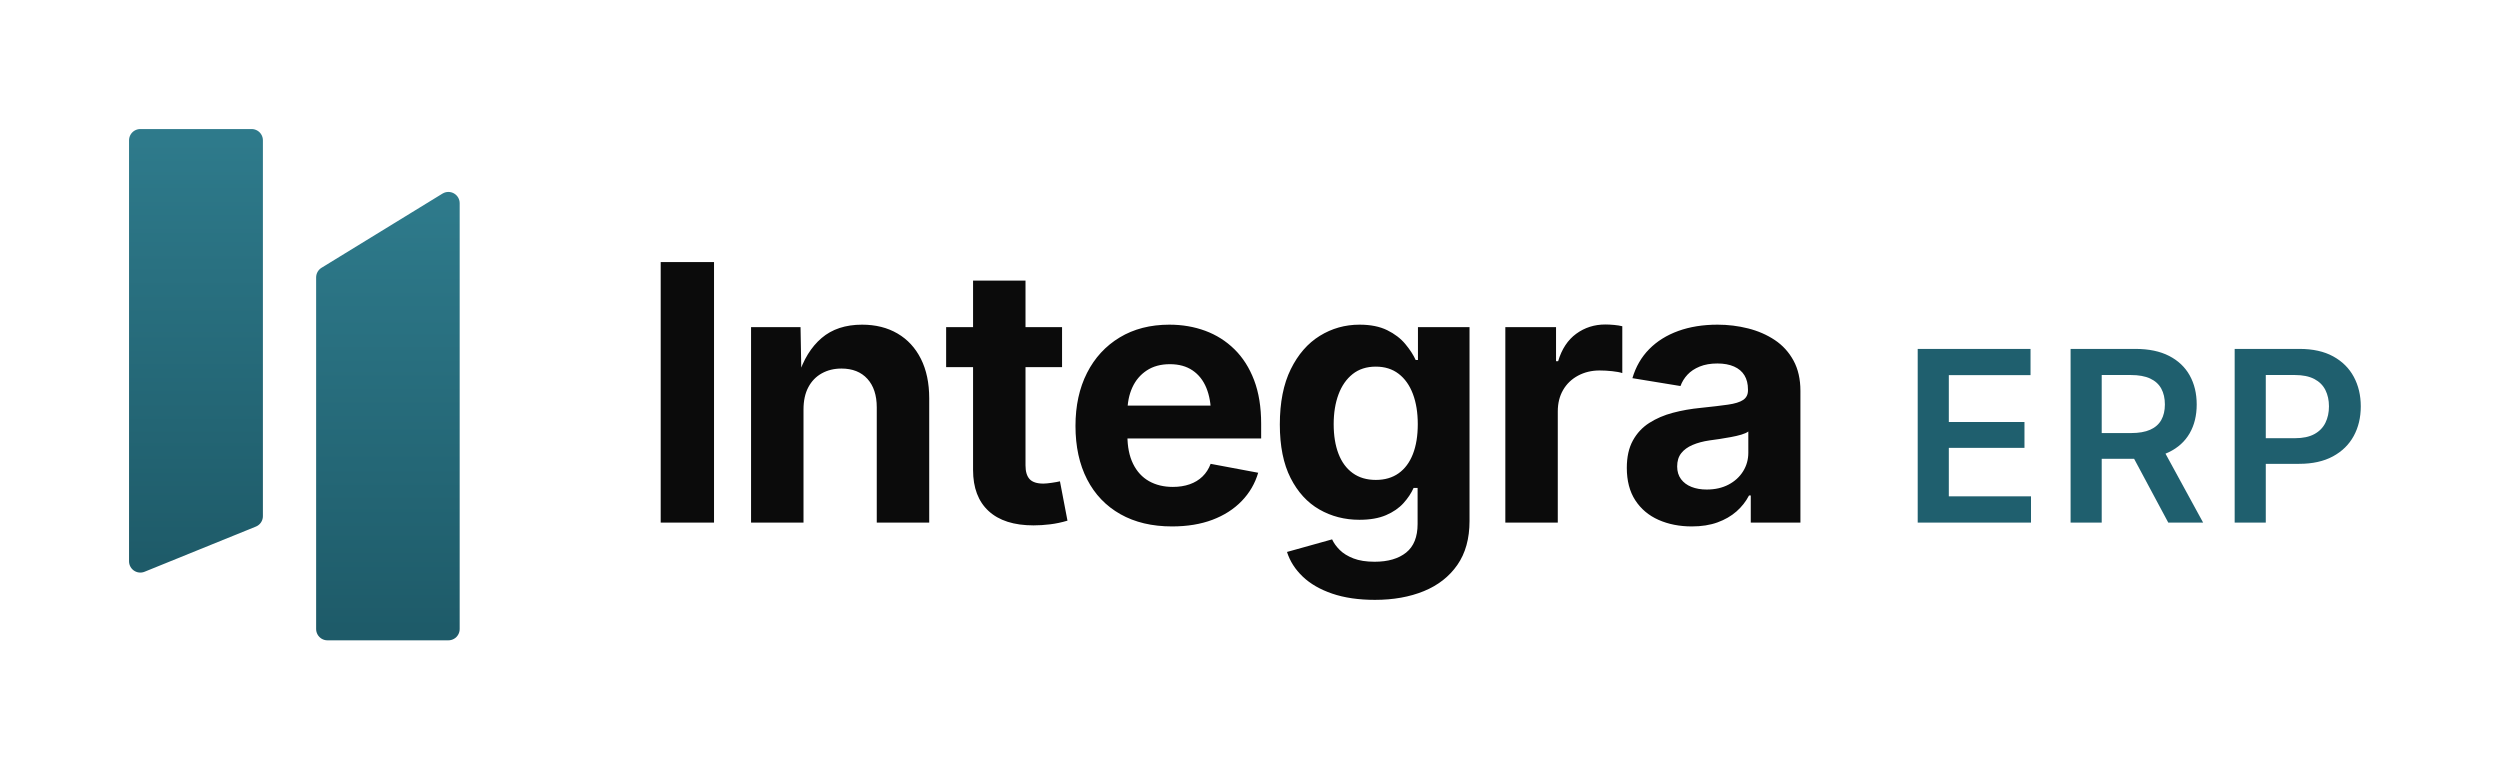
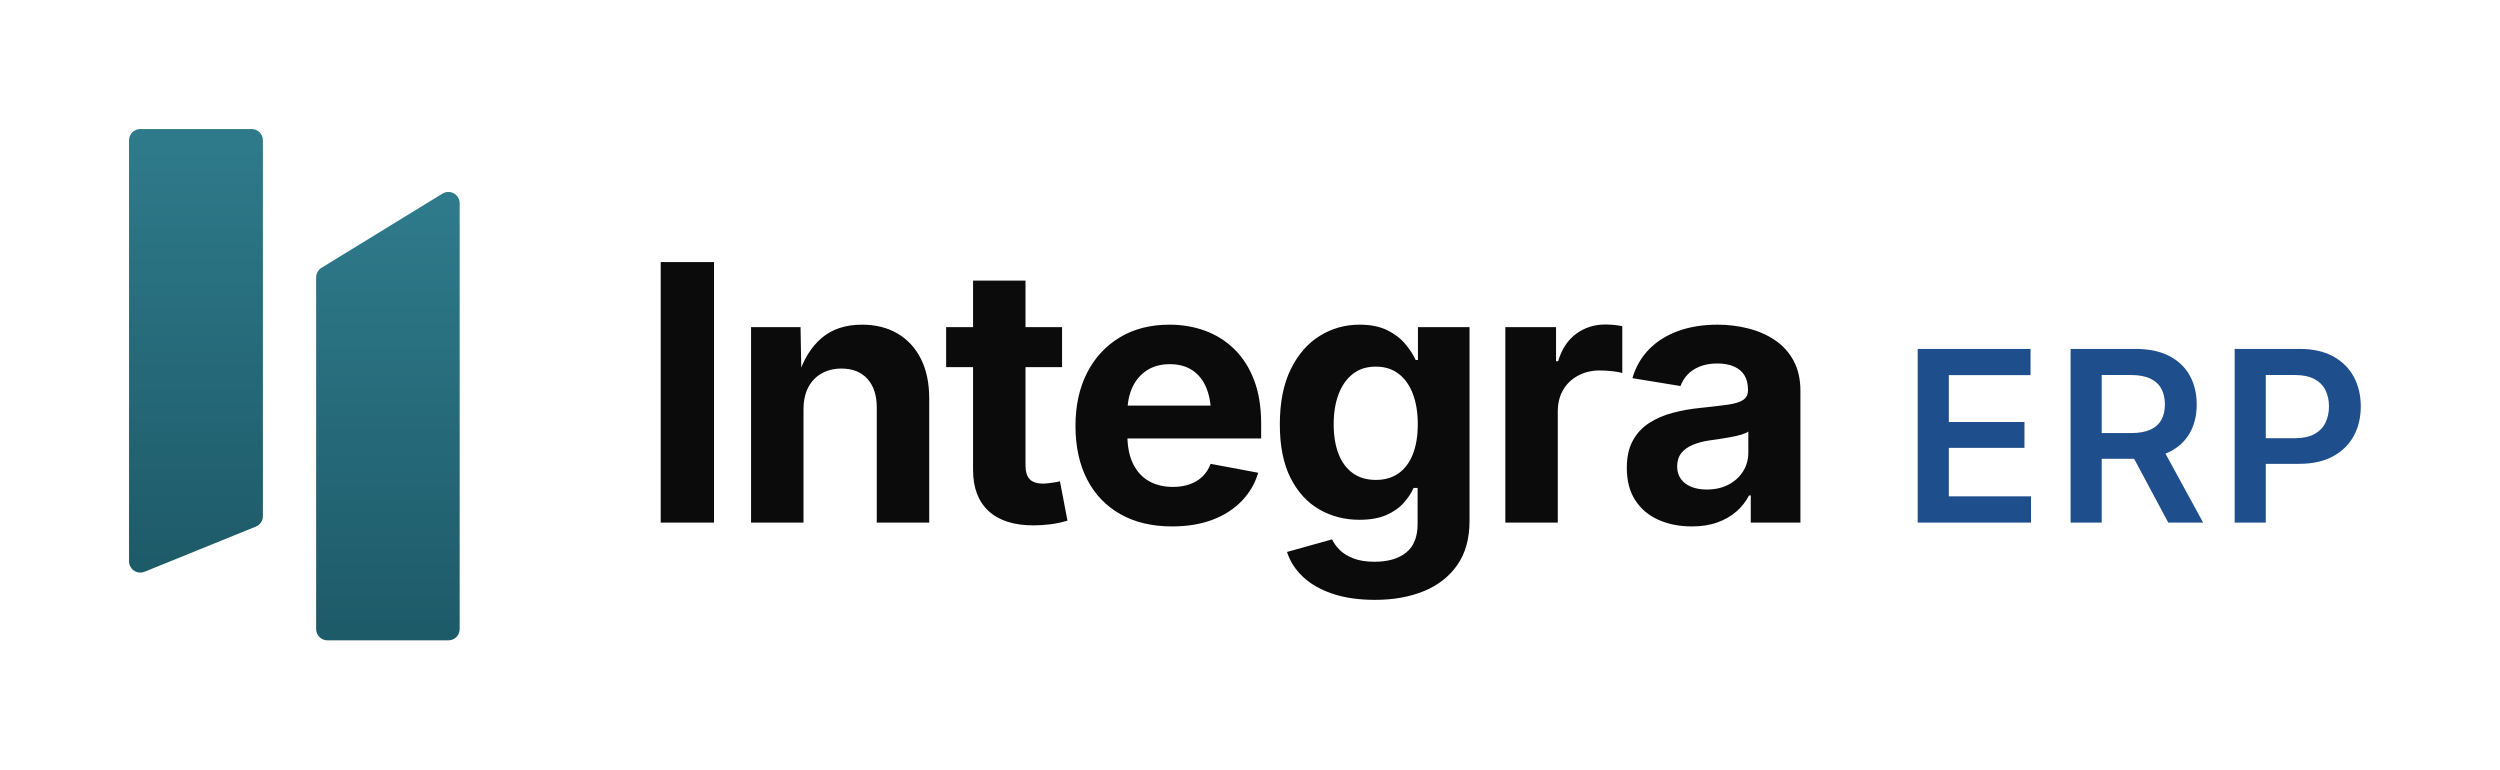
<svg xmlns="http://www.w3.org/2000/svg" viewBox="0 0 1550 477" width="1550" height="477">
  <defs>
    <linearGradient id="ig" x1="0" y1="0" x2="0" y2="1">
      <stop offset="0" stop-color="#2E7A8B" />
      <stop offset="1" stop-color="#1E5B69" />
    </linearGradient>
  </defs>
  <polygon points="87,87 156,87 156,320 87,348" fill="url(#ig)" stroke="url(#ig)" stroke-width="14" stroke-linejoin="round" />
  <polygon points="203,172 278,126 278,390 203,390" fill="url(#ig)" stroke="url(#ig)" stroke-width="14" stroke-linejoin="round" />
  <path d="M442.695 162.486V324.0H409.634V162.486ZM498.174 253.866V324.0H465.654V202.811H496.331L496.873 233.054H494.922Q499.691 217.878 509.393 209.585Q519.095 201.293 534.487 201.293Q547.061 201.293 556.438 206.767Q565.814 212.241 570.963 222.485Q576.112 232.729 576.112 246.929V324.0H543.593V252.565Q543.593 241.292 537.793 234.896Q531.994 228.501 521.696 228.501Q514.867 228.501 509.501 231.482Q504.136 234.463 501.155 240.1Q498.174 245.736 498.174 253.866ZM658.473 202.811V227.634H586.605V202.811ZM603.298 173.977H635.818V288.554Q635.818 294.299 638.365 297.063Q640.913 299.827 646.875 299.827Q648.717 299.827 652.078 299.339Q655.438 298.852 657.172 298.418L661.834 322.808Q656.414 324.434 651.048 325.084Q645.682 325.734 640.804 325.734Q622.593 325.734 612.946 316.846Q603.298 307.957 603.298 291.372ZM726.634 326.385Q708.098 326.385 694.657 318.797Q681.215 311.209 674.007 297.226Q666.798 283.242 666.798 264.056Q666.798 245.303 673.953 231.211Q681.107 217.119 694.223 209.206Q707.339 201.293 725.008 201.293Q736.932 201.293 747.23 205.087Q757.528 208.881 765.332 216.523Q773.137 224.165 777.527 235.655Q781.917 247.146 781.917 262.755V271.86H680.131V251.481H765.983L750.807 256.901Q750.807 247.471 747.934 240.479Q745.062 233.487 739.371 229.639Q733.68 225.791 725.333 225.791Q716.878 225.791 710.971 229.693Q705.063 233.596 702.028 240.262Q698.993 246.929 698.993 255.492V269.909Q698.993 280.424 702.516 287.578Q706.038 294.732 712.38 298.31Q718.721 301.887 727.176 301.887Q732.921 301.887 737.582 300.261Q742.244 298.635 745.55 295.437Q748.856 292.239 750.59 287.578L780.075 293.106Q777.148 303.079 769.885 310.613Q762.622 318.146 751.728 322.266Q740.834 326.385 726.634 326.385ZM852.463 371.912Q837.287 371.912 826.014 368.064Q814.74 364.216 807.695 357.495Q800.649 350.774 797.939 342.211L825.905 334.406Q827.423 337.767 830.621 340.964Q833.819 344.162 839.13 346.222Q844.442 348.281 852.246 348.281Q864.712 348.281 871.812 342.59Q878.912 336.899 878.912 324.867V302.537H876.419Q874.251 307.415 870.132 311.968Q866.013 316.521 859.346 319.393Q852.68 322.266 842.816 322.266Q829.157 322.266 817.992 315.87Q806.827 309.475 800.161 296.358Q793.494 283.242 793.494 263.188Q793.494 242.701 800.269 228.935Q807.044 215.168 818.263 208.23Q829.483 201.293 842.924 201.293Q853.113 201.293 860.051 204.708Q866.988 208.122 871.27 213.271Q875.552 218.42 877.72 223.189H879.129V202.811H911.107V323.024Q911.107 339.393 903.573 350.232Q896.039 361.072 882.815 366.492Q869.59 371.912 852.463 371.912ZM853.005 297.551Q861.352 297.551 867.151 293.432Q872.95 289.312 875.986 281.562Q879.021 273.812 879.021 262.972Q879.021 252.24 875.986 244.219Q872.95 236.197 867.151 231.753Q861.352 227.309 853.005 227.309Q844.442 227.309 838.642 231.916Q832.843 236.522 829.862 244.544Q826.881 252.565 826.881 262.972Q826.881 273.595 829.862 281.345Q832.843 289.096 838.696 293.323Q844.55 297.551 853.005 297.551ZM933.307 324.0V202.811H964.742V223.948H966.043Q969.403 212.675 977.262 206.93Q985.121 201.185 995.311 201.185Q997.804 201.185 1000.73 201.456Q1003.657 201.727 1005.825 202.269V231.319Q1003.657 230.561 999.538 230.127Q995.419 229.693 991.733 229.693Q984.362 229.693 978.4 232.891Q972.438 236.089 969.132 241.78Q965.826 247.471 965.826 255.059V324.0ZM1048.946 326.385Q1037.456 326.385 1028.296 322.32Q1019.137 318.255 1013.879 310.179Q1008.622 302.104 1008.622 290.071Q1008.622 279.99 1012.362 273.161Q1016.101 266.332 1022.551 262.213Q1029.001 258.094 1037.185 255.926Q1045.369 253.758 1054.366 252.891Q1064.881 251.807 1071.33 250.885Q1077.78 249.964 1080.761 247.958Q1083.742 245.953 1083.742 242.051V241.509Q1083.742 236.306 1081.574 232.729Q1079.406 229.151 1075.124 227.254Q1070.843 225.357 1064.772 225.357Q1058.485 225.357 1053.824 227.254Q1049.163 229.151 1046.236 232.295Q1043.309 235.438 1041.9 239.341L1012.091 234.463Q1015.234 223.84 1022.497 216.469Q1029.76 209.098 1040.545 205.195Q1051.331 201.293 1064.881 201.293Q1074.637 201.293 1083.85 203.624Q1093.064 205.954 1100.381 210.832Q1107.698 215.71 1111.98 223.569Q1116.262 231.428 1116.262 242.376V324.0H1085.476V307.198H1084.392Q1081.466 312.835 1076.588 317.117Q1071.71 321.398 1064.826 323.892Q1057.943 326.385 1048.946 326.385ZM1058.16 303.513Q1065.856 303.513 1071.656 300.478Q1077.455 297.442 1080.707 292.239Q1083.959 287.036 1083.959 280.641V267.524Q1082.55 268.608 1079.623 269.476Q1076.696 270.343 1073.119 270.993Q1069.542 271.644 1066.073 272.186Q1062.604 272.728 1059.894 273.053Q1053.932 273.92 1049.38 275.871Q1044.827 277.822 1042.334 281.02Q1039.841 284.218 1039.841 289.204Q1039.841 293.865 1042.225 297.063Q1044.61 300.261 1048.729 301.887Q1052.848 303.513 1058.16 303.513Z" fill="#0B0B0B" />
-   <path d="M1188.976 324.0V216.324H1258.929V232.584H1208.271V261.635H1255.172V277.678H1208.271V307.74H1259.219V324.0ZM1283.766 324.0V216.324H1324.018Q1336.375 216.324 1344.83 220.66Q1353.285 224.996 1357.621 232.765Q1361.957 240.533 1361.957 250.795Q1361.957 261.057 1357.585 268.645Q1353.213 276.232 1344.686 280.352Q1336.158 284.471 1323.729 284.471H1294.967V268.5H1321.199Q1328.498 268.5 1333.123 266.44Q1337.748 264.381 1339.988 260.406Q1342.229 256.432 1342.229 250.795Q1342.229 245.014 1339.988 240.931Q1337.748 236.848 1333.087 234.68Q1328.426 232.512 1321.055 232.512H1303.061V324.0ZM1344.324 324.0 1318.164 275.148H1339.266L1365.932 324.0ZM1385.493 324.0V216.324H1425.745Q1438.102 216.324 1446.557 220.949Q1455.012 225.574 1459.348 233.632Q1463.684 241.689 1463.684 251.951Q1463.684 262.285 1459.312 270.307Q1454.94 278.328 1446.413 282.953Q1437.885 287.578 1425.456 287.578H1398.789V271.68H1422.926Q1430.225 271.68 1434.886 269.15Q1439.547 266.621 1441.751 262.141Q1443.956 257.66 1443.956 251.951Q1443.956 246.242 1441.751 241.834Q1439.547 237.426 1434.85 234.969Q1430.153 232.512 1422.782 232.512H1404.788V324.0Z" fill="#1F5F6E" />
+   <path d="M1188.976 324.0V216.324H1258.929V232.584H1208.271V261.635H1255.172V277.678H1208.271V307.74H1259.219V324.0ZM1283.766 324.0V216.324H1324.018Q1336.375 216.324 1344.83 220.66Q1353.285 224.996 1357.621 232.765Q1361.957 240.533 1361.957 250.795Q1361.957 261.057 1357.585 268.645Q1353.213 276.232 1344.686 280.352Q1336.158 284.471 1323.729 284.471H1294.967V268.5H1321.199Q1328.498 268.5 1333.123 266.44Q1337.748 264.381 1339.988 260.406Q1342.229 256.432 1342.229 250.795Q1342.229 245.014 1339.988 240.931Q1337.748 236.848 1333.087 234.68Q1328.426 232.512 1321.055 232.512H1303.061V324.0ZM1344.324 324.0 1318.164 275.148H1339.266L1365.932 324.0ZM1385.493 324.0V216.324H1425.745Q1438.102 216.324 1446.557 220.949Q1455.012 225.574 1459.348 233.632Q1463.684 241.689 1463.684 251.951Q1463.684 262.285 1459.312 270.307Q1454.94 278.328 1446.413 282.953Q1437.885 287.578 1425.456 287.578H1398.789V271.68H1422.926Q1430.225 271.68 1434.886 269.15Q1439.547 266.621 1441.751 262.141Q1443.956 257.66 1443.956 251.951Q1443.956 246.242 1441.751 241.834Q1439.547 237.426 1434.85 234.969Q1430.153 232.512 1422.782 232.512H1404.788V324.0Z" fill="#1F4E8C" />
</svg>
